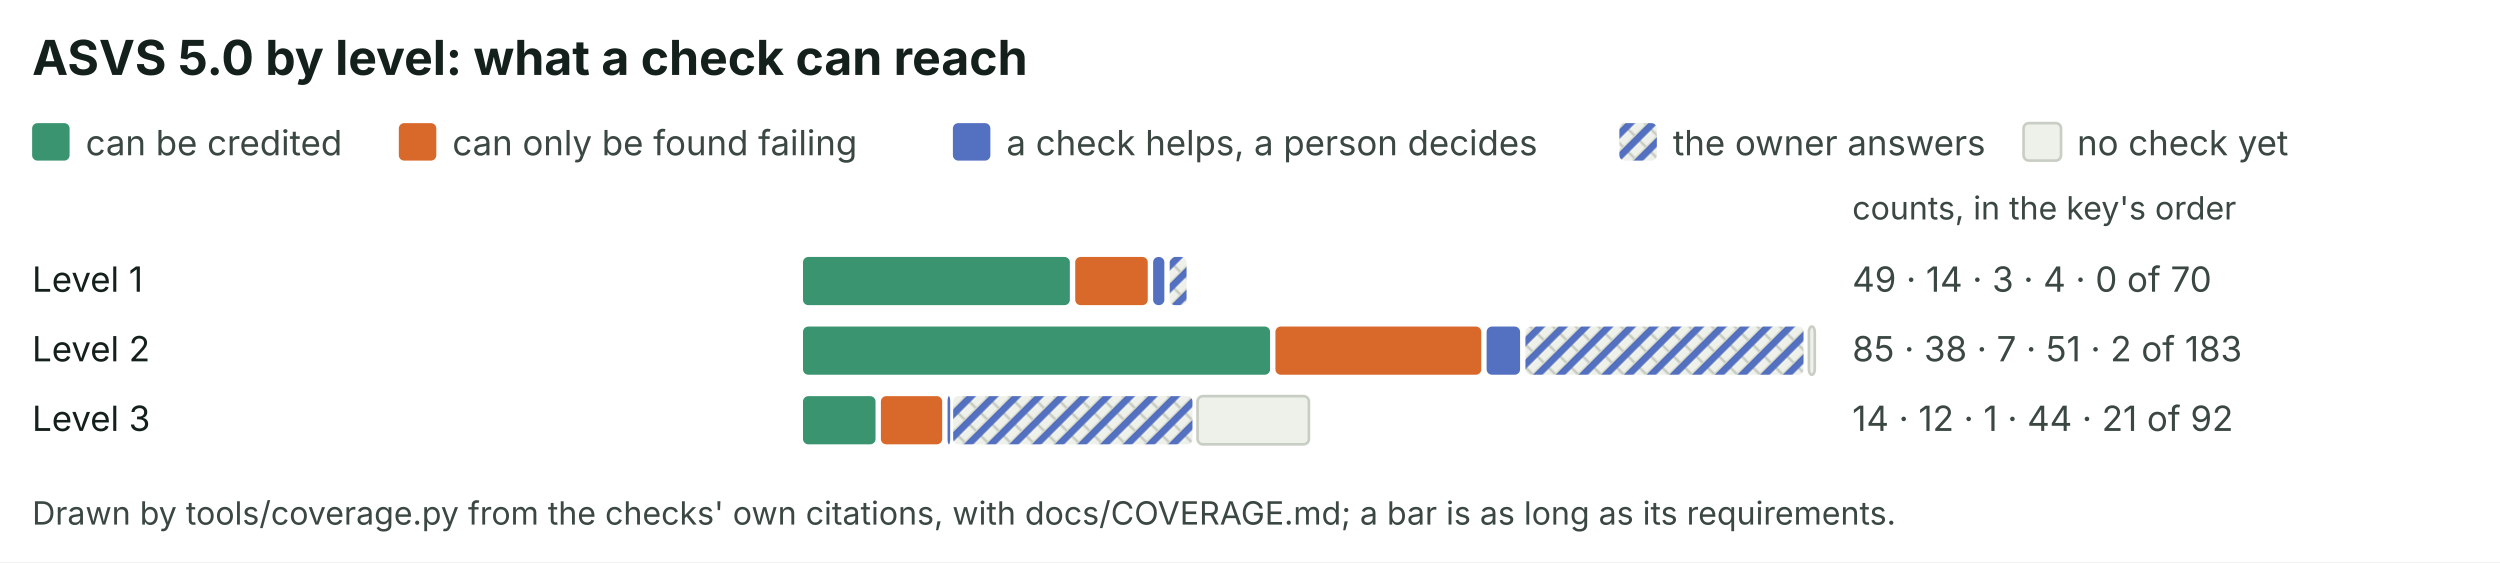
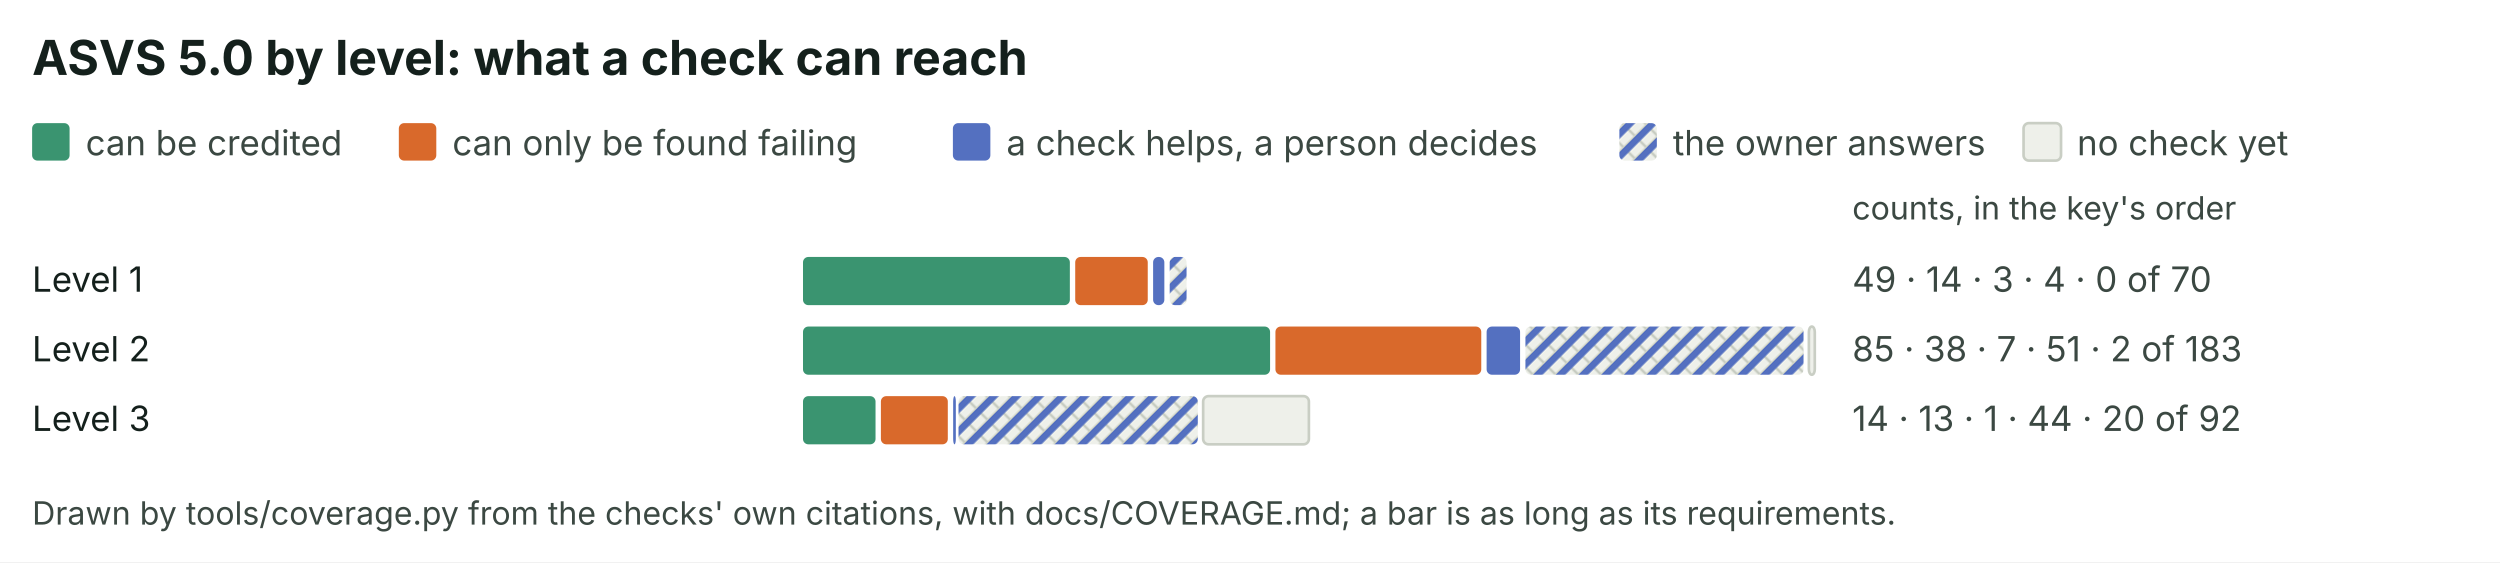
<svg xmlns="http://www.w3.org/2000/svg" viewBox="0 0 934 210" width="934" height="210" role="img" aria-labelledby="t d" font-family="Atkinson Hyperlegible, -apple-system, Segoe UI, sans-serif">
  <style>.bg{fill:#FFFFFF}.ink{fill:#14201C}.soft{fill:#3B4842}.none{fill:#EEF0EA;stroke:#C9CEC4}@media (prefers-color-scheme: dark){.bg{fill:#14201C}.ink{fill:#F3F4EF}.soft{fill:#C9CEC4}.none{fill:#182A23;stroke:#3B4842}}</style>
  <defs>
    <pattern id="owner" width="6" height="6" patternUnits="userSpaceOnUse" patternTransform="rotate(45)">
      <rect class="none" width="6" height="6" />
      <rect width="2.5" height="6" fill="#5470C0" />
    </pattern>
  </defs>
  <rect class="bg" width="934" height="210" />
  <text class="ink" x="12" y="28" font-size="18" font-weight="700">ASVS 5.0 by level: what a check can reach</text>
  <rect fill="#3A9470" x="12" y="46" width="14" height="14" rx="2" />
  <text class="soft" x="32" y="58" font-size="13">can be credited</text>
  <rect fill="#D9692B" x="149" y="46" width="14" height="14" rx="2" />
  <text class="soft" x="169" y="58" font-size="13">can only be found failing</text>
  <rect fill="#5470C0" x="356" y="46" width="14" height="14" rx="2" />
  <text class="soft" x="376" y="58" font-size="13">a check helps, a person decides</text>
  <rect fill="url(#owner)" x="605" y="46" width="14" height="14" rx="2" />
  <text class="soft" x="625" y="58" font-size="13">the owner answers</text>
  <rect class="none" x="756" y="46" width="14" height="14" rx="2" />
  <text class="soft" x="776" y="58" font-size="13">no check yet</text>
  <text class="soft" x="692" y="82" font-size="12">counts, in the key's order</text>
  <text class="ink" x="12" y="109" font-size="13">Level 1</text>
  <rect fill="#3A9470" x="300.0" y="96" width="99.7" height="18" rx="2" />
  <rect fill="#D9692B" x="401.7" y="96" width="27.1" height="18" rx="2" />
  <rect fill="#5470C0" x="430.8" y="96" width="4.2" height="18" rx="2" />
  <rect fill="url(#owner)" x="437.0" y="96" width="6.3" height="18" rx="2" />
  <text class="soft" x="692" y="109" font-size="13">49 · 14 · 3 · 4 · 0  of 70</text>
  <text class="ink" x="12" y="135" font-size="13">Level 2</text>
  <rect fill="#3A9470" x="300.0" y="122" width="174.5" height="18" rx="2" />
  <rect fill="#D9692B" x="476.5" y="122" width="76.9" height="18" rx="2" />
  <rect fill="#5470C0" x="555.4" y="122" width="12.5" height="18" rx="2" />
  <rect fill="url(#owner)" x="569.9" y="122" width="103.9" height="18" rx="2" />
  <rect class="none" x="675.8" y="122" width="2.2" height="18" rx="2" />
  <text class="soft" x="692" y="135" font-size="13">85 · 38 · 7 · 51 · 2  of 183</text>
  <text class="ink" x="12" y="161" font-size="13">Level 3</text>
  <rect fill="#3A9470" x="300.0" y="148" width="27.1" height="18" rx="2" />
-   <rect fill="#D9692B" x="329.1" y="148" width="22.9" height="18" rx="2" />
-   <rect fill="#5470C0" x="354.0" y="148" width="1.0" height="18" rx="2" />
-   <rect fill="url(#owner)" x="356.1" y="148" width="89.4" height="18" rx="2" />
-   <rect class="none" x="447.4" y="148" width="41.6" height="18" rx="2" />
-   <text class="soft" x="692" y="161" font-size="13">14 · 12 · 1 · 44 · 21  of 92</text>
+   <rect fill="#D9692B" x="329.1" y="148" width="25.0" height="18" rx="2" />
+   <rect fill="#5470C0" x="356.1" y="148" width="1.0" height="18" rx="2" />
+   <rect fill="url(#owner)" x="358.1" y="148" width="89.4" height="18" rx="2" />
+   <rect class="none" x="449.5" y="148" width="39.5" height="18" rx="2" />
+   <text class="soft" x="692" y="161" font-size="13">14 · 13 · 1 · 44 · 20  of 92</text>
  <text class="soft" x="12" y="196" font-size="12">Drawn by tools/coverage.py from the checks' own citations, with docs/COVERAGE.md; a bar is as long as its requirements.</text>
</svg>
